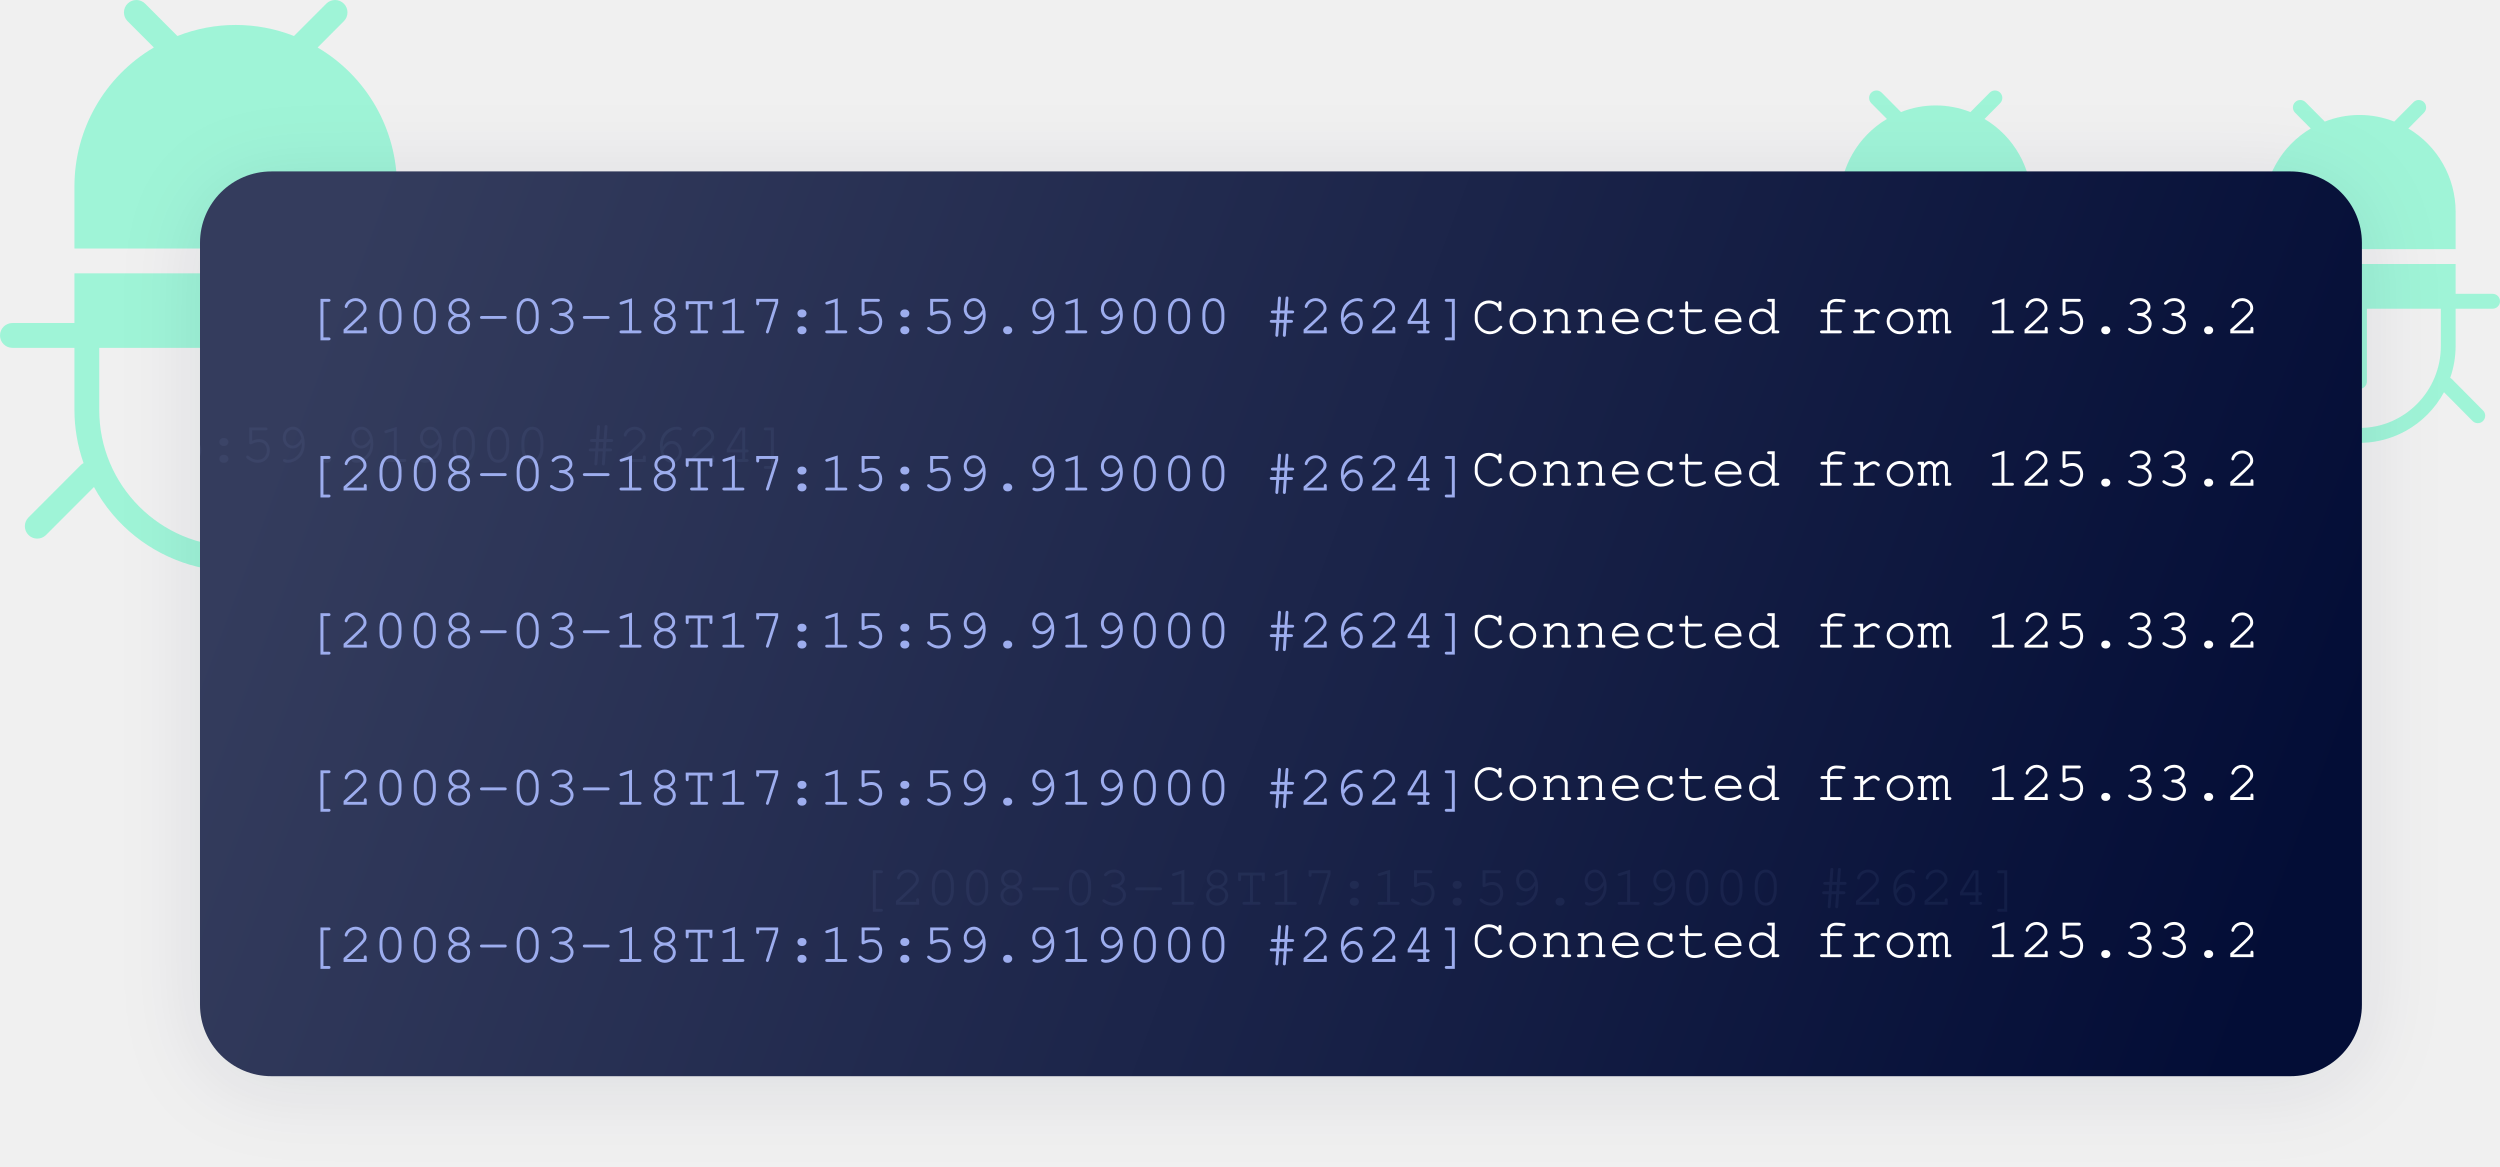
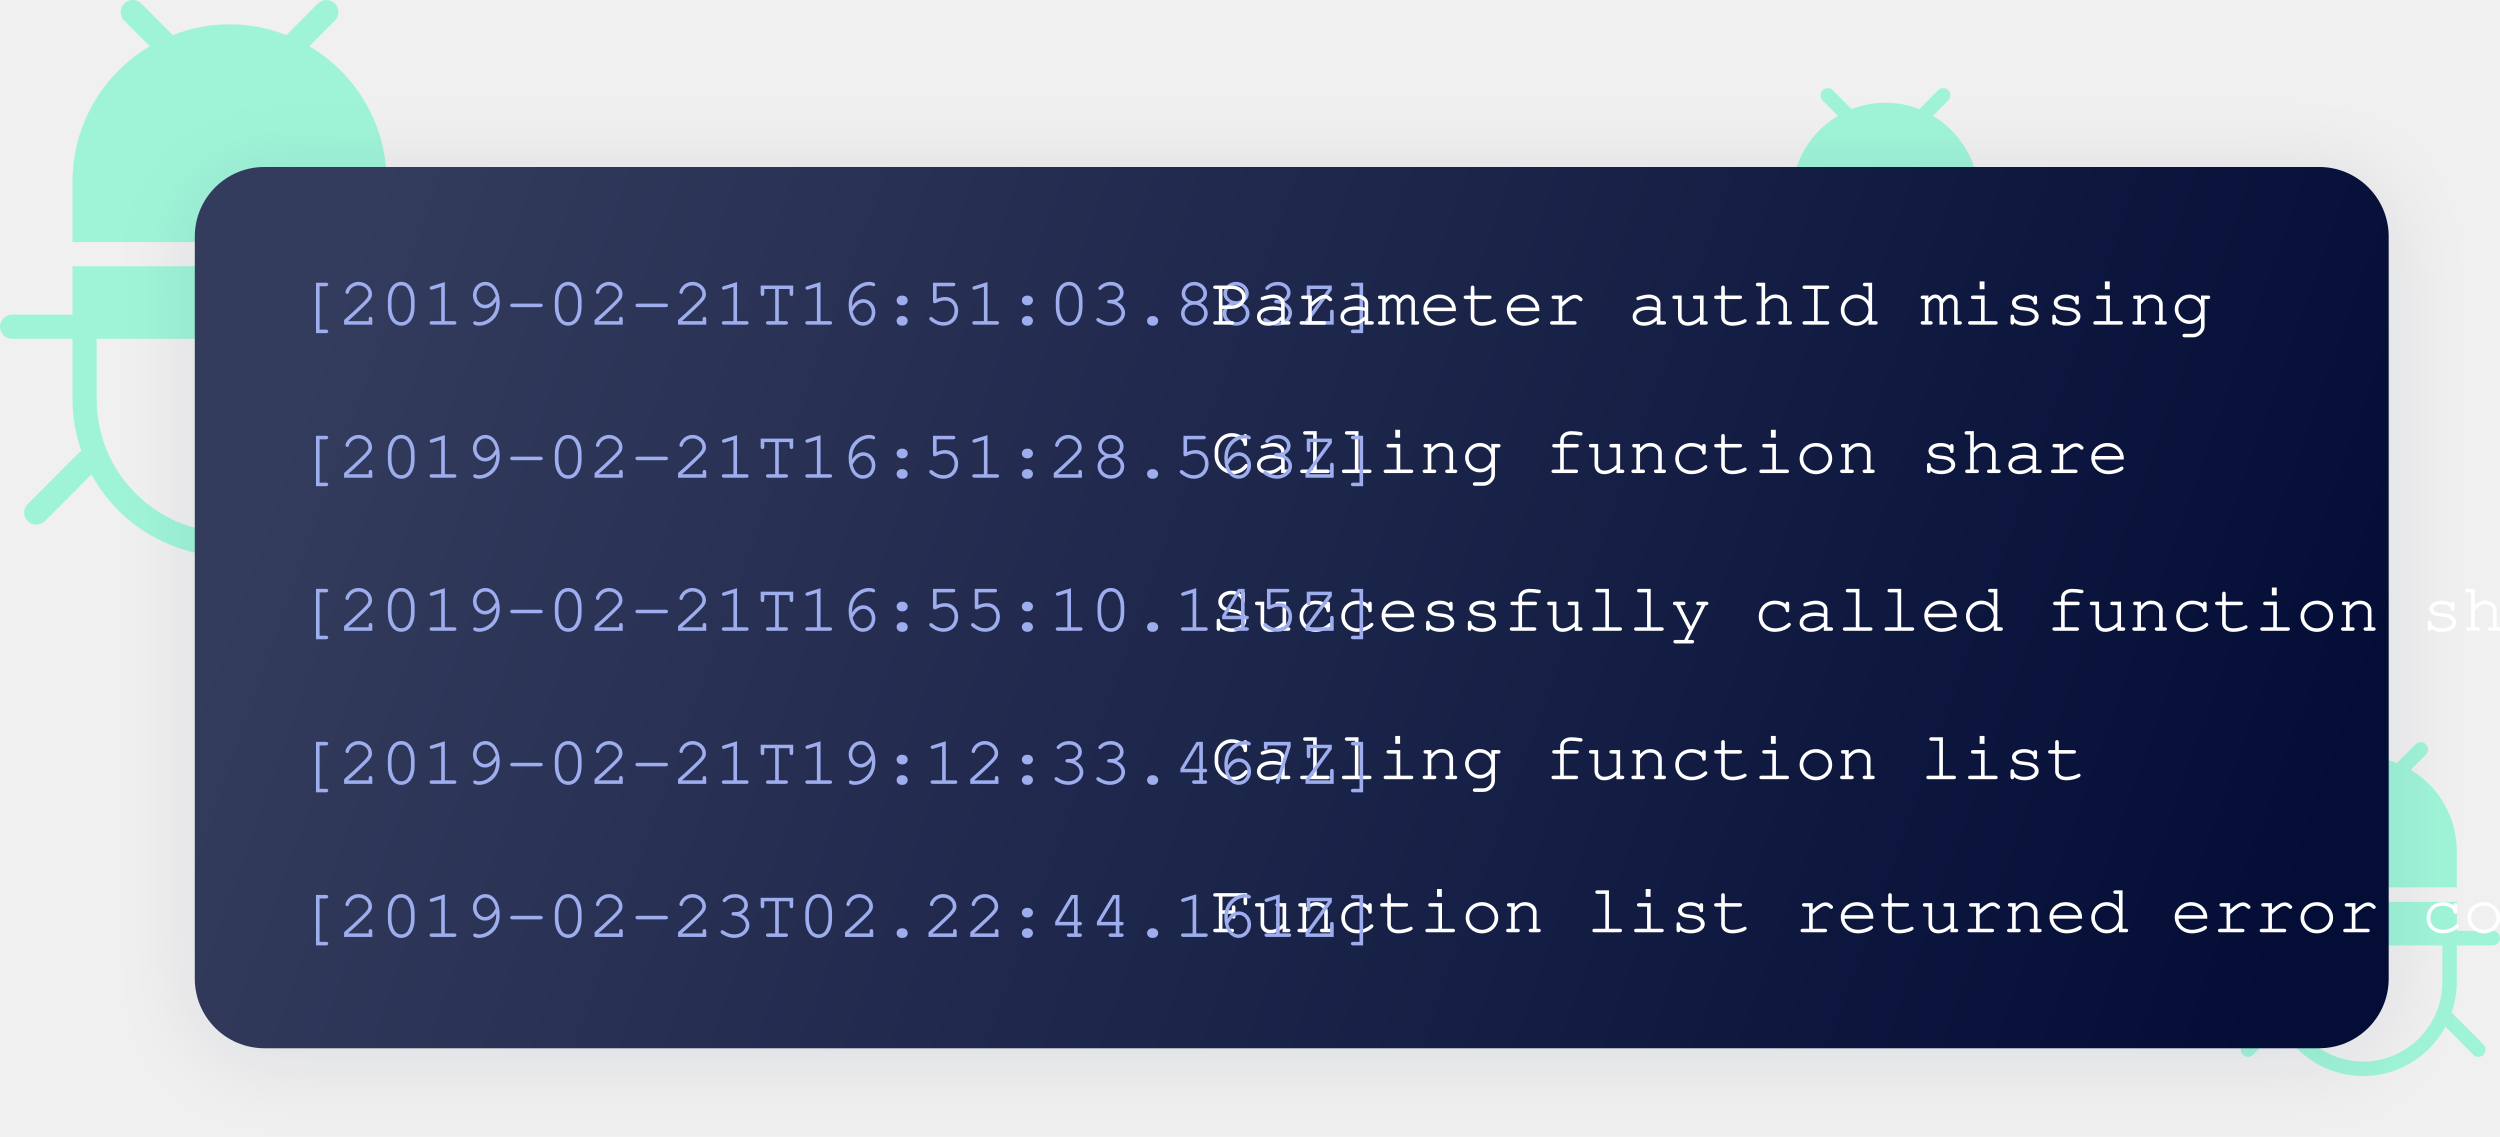
- <svg xmlns="http://www.w3.org/2000/svg" xmlns:xlink="http://www.w3.org/1999/xlink" width="525px" height="245px" viewBox="0 0 525 245" version="1.1">
-   <style> * {font-family:"Courier"; font-size: 12px; }</style>
+ <svg xmlns="http://www.w3.org/2000/svg" xmlns:xlink="http://www.w3.org/1999/xlink" width="539px" height="245px" viewBox="0 0 539 245" version="1.1">
+   <style> * {font-family:"Courier"}</style>
  <defs>
-     <linearGradient x1="100%" y1="57.936%" x2="1.8%" y2="42.547%" id="linearGradient-1">
+     <linearGradient x1="100%" y1="57.311%" x2="1.8%" y2="43.134%" id="linearGradient-1">
      <stop stop-color="#030D36" offset="0%" />
      <stop stop-color="#343C5D" offset="100%" />
    </linearGradient>
-     <rect id="path-2" x="0" y="0" width="454" height="190" rx="15" />
-     <filter x="-5.8%" y="-12.9%" width="111.7%" height="127.9%" filterUnits="objectBoundingBox" id="filter-4">
+     <rect id="path-2" x="0" y="0" width="473" height="190" rx="15" />
+     <filter x="-5.6%" y="-12.9%" width="111.2%" height="127.9%" filterUnits="objectBoundingBox" id="filter-4">
      <feOffset dx="0" dy="2" in="SourceAlpha" result="shadowOffsetOuter1" />
      <feGaussianBlur stdDeviation="8.5" in="shadowOffsetOuter1" result="shadowBlurOuter1" />
      <feColorMatrix values="0 0 0 0 0.012   0 0 0 0 0.051   0 0 0 0 0.212  0 0 0 0.092 0" type="matrix" in="shadowBlurOuter1" />
    </filter>
  </defs>
  <g id="Hub" stroke="none" stroke-width="1" fill="none" fill-rule="evenodd">
-     <g id="Product-Platform" transform="translate(-730, -1159)">
-       <g id="Logs" transform="translate(730, 1159)">
+     <g id="Product-Platform" transform="translate(-730, -983)">
+       <g id="Logs" transform="translate(730, 983)">
        <path d="M83.368,52.185 L15.632,52.185 L15.632,39.144 C15.634,27.15 21.977,16.052 32.305,9.972 L26.815,4.475 C26.8,4.46 26.784,4.444 26.769,4.429 C25.764,3.397 25.785,1.746 26.816,0.741 C27.846,-0.265 29.495,-0.244 30.5,0.788 L37.263,7.558 C45.129,4.467 53.871,4.467 61.737,7.558 L68.5,0.788 C68.516,0.772 68.531,0.756 68.547,0.741 C69.577,-0.265 71.226,-0.244 72.231,0.787 C73.235,1.819 73.215,3.47 72.185,4.475 L66.701,9.975 C77.028,16.058 83.368,27.157 83.368,39.152 L83.368,39.144 L83.368,52.185 Z M96.395,67.833 C97.834,67.833 99,69.001 99,70.441 C99,71.881 97.834,73.049 96.395,73.049 L83.368,73.049 L83.368,86.089 C83.362,89.893 82.714,93.668 81.452,97.255 C81.64,97.348 81.815,97.464 81.973,97.601 L93.026,108.668 C94.033,109.685 94.032,111.324 93.026,112.34 C92.013,113.363 90.363,113.37 89.341,112.356 L79.268,102.27 C76.144,108.025 71.422,112.752 65.673,115.879 C49.232,124.821 28.664,118.728 19.732,102.27 L9.658,112.356 C8.643,113.364 7.006,113.364 5.99,112.356 C4.968,111.342 4.961,109.691 5.973,108.668 L17.029,97.601 C17.187,97.464 17.362,97.348 17.55,97.255 C16.288,93.668 15.639,89.893 15.632,86.089 L15.632,73.049 L2.605,73.049 C1.166,73.049 6.28956069e-08,71.881 1.4281909e-12,70.441 C1.4281909e-12,69.001 1.166,67.833 2.605,67.833 L15.632,67.833 L15.632,57.401 L83.368,57.401 L83.368,67.833 L96.395,67.833 Z M78.158,86.089 L78.158,73.049 L52.105,73.049 L52.105,98.498 C52.105,99.938 50.939,101.106 49.5,101.106 C48.061,101.106 46.895,99.938 46.895,98.498 L46.895,73.049 L20.842,73.049 L20.842,86.089 C20.842,101.934 33.673,114.778 49.5,114.778 C65.327,114.778 78.158,101.934 78.158,86.089 Z" id="Combined-Shape" fill="#9FF4D7" fill-rule="nonzero" />
-         <path d="M515.684,52.311 L475.316,52.311 L475.316,44.487 C475.317,37.29 479.098,30.631 485.253,26.983 L481.981,23.685 C481.972,23.676 481.962,23.667 481.953,23.657 C481.355,23.038 481.367,22.048 481.981,21.444 C482.595,20.841 483.578,20.854 484.177,21.473 L488.207,25.535 C492.895,23.68 498.105,23.68 502.793,25.535 L506.823,21.473 C506.832,21.463 506.842,21.454 506.851,21.444 C507.465,20.841 508.448,20.854 509.047,21.472 C509.645,22.091 509.633,23.082 509.019,23.685 L505.751,26.985 C511.906,30.635 515.684,37.294 515.684,44.491 L515.684,44.487 L515.684,52.311 Z M523.447,61.7 C524.305,61.7 525,62.4 525,63.265 C525,64.129 524.305,64.829 523.447,64.829 L515.684,64.829 L515.684,72.654 C515.68,74.936 515.294,77.201 514.542,79.353 C514.654,79.409 514.758,79.479 514.853,79.561 L521.44,86.201 C522.04,86.811 522.04,87.794 521.44,88.404 C520.836,89.018 519.853,89.022 519.244,88.413 L513.24,82.362 C511.379,85.815 508.565,88.651 505.138,90.528 C495.341,95.893 483.083,92.237 477.759,82.362 L471.756,88.413 C471.151,89.018 470.175,89.018 469.57,88.414 C468.961,87.805 468.956,86.815 469.56,86.201 L476.149,79.561 C476.243,79.479 476.347,79.409 476.459,79.353 C475.707,77.201 475.32,74.936 475.316,72.654 L475.316,64.829 L467.553,64.829 C466.695,64.829 466,64.129 466,63.265 C466,62.4 466.695,61.7 467.553,61.7 L475.316,61.7 L475.316,55.44 L515.684,55.44 L515.684,61.7 L523.447,61.7 Z M512.579,72.654 L512.579,64.829 L497.053,64.829 L497.053,80.099 C497.053,80.963 496.357,81.664 495.5,81.664 C494.643,81.664 493.947,80.963 493.947,80.099 L493.947,64.829 L478.421,64.829 L478.421,72.654 C478.421,82.16 486.068,89.867 495.5,89.867 C504.932,89.867 512.579,82.16 512.579,72.654 Z" id="Combined-Shape" fill="#9FF4D7" fill-rule="nonzero" />
+         <path d="M529.684,191.311 L489.316,191.311 L489.316,183.487 C489.317,176.29 493.098,169.631 499.253,165.983 L495.981,162.685 C495.972,162.676 495.962,162.667 495.953,162.657 C495.355,162.038 495.367,161.048 495.981,160.444 C496.595,159.841 497.578,159.854 498.177,160.473 L502.207,164.535 C506.895,162.68 512.105,162.68 516.793,164.535 L520.823,160.473 C520.832,160.463 520.842,160.454 520.851,160.444 C521.465,159.841 522.448,159.854 523.047,160.472 C523.645,161.091 523.633,162.082 523.019,162.685 L519.751,165.985 C525.906,169.635 529.684,176.294 529.684,183.491 L529.684,183.487 L529.684,191.311 Z M537.447,200.7 C538.305,200.7 539,201.4 539,202.265 C539,203.129 538.305,203.829 537.447,203.829 L529.684,203.829 L529.684,211.654 C529.68,213.936 529.294,216.201 528.542,218.353 C528.654,218.409 528.758,218.479 528.853,218.561 L535.44,225.201 C536.04,225.811 536.04,226.794 535.44,227.404 C534.836,228.018 533.853,228.022 533.244,227.413 L527.24,221.362 C525.379,224.815 522.565,227.651 519.138,229.528 C509.341,234.893 497.083,231.237 491.759,221.362 L485.756,227.413 C485.151,228.018 484.175,228.018 483.57,227.414 C482.961,226.805 482.956,225.815 483.56,225.201 L490.149,218.561 C490.243,218.479 490.347,218.409 490.459,218.353 C489.707,216.201 489.32,213.936 489.316,211.654 L489.316,203.829 L481.553,203.829 C480.695,203.829 480,203.129 480,202.265 C480,201.4 480.695,200.7 481.553,200.7 L489.316,200.7 L489.316,194.44 L529.684,194.44 L529.684,200.7 L537.447,200.7 Z M526.579,211.654 L526.579,203.829 L511.053,203.829 L511.053,219.099 C511.053,219.963 510.357,220.664 509.5,220.664 C508.643,220.664 507.947,219.963 507.947,219.099 L507.947,203.829 L492.421,203.829 L492.421,211.654 C492.421,221.16 500.068,228.867 509.5,228.867 C518.932,228.867 526.579,221.16 526.579,211.654 Z" id="Combined-Shape" fill="#9FF4D7" fill-rule="nonzero" />
        <path d="M426.684,50.311 L386.316,50.311 L386.316,42.487 C386.317,35.29 390.098,28.631 396.253,24.983 L392.981,21.685 C392.972,21.676 392.962,21.667 392.953,21.657 C392.355,21.038 392.367,20.048 392.981,19.444 C393.595,18.841 394.578,18.854 395.177,19.473 L399.207,23.535 C403.895,21.68 409.105,21.68 413.793,23.535 L417.823,19.473 C417.832,19.463 417.842,19.454 417.851,19.444 C418.465,18.841 419.448,18.854 420.047,19.472 C420.645,20.091 420.633,21.082 420.019,21.685 L416.751,24.985 C422.906,28.635 426.684,35.294 426.684,42.491 L426.684,42.487 L426.684,50.311 Z M434.447,59.7 C435.305,59.7 436,60.4 436,61.265 C436,62.129 435.305,62.829 434.447,62.829 L426.684,62.829 L426.684,70.654 C426.68,72.936 426.294,75.201 425.542,77.353 C425.654,77.409 425.758,77.479 425.853,77.561 L432.44,84.201 C433.04,84.811 433.04,85.794 432.44,86.404 C431.836,87.018 430.853,87.022 430.244,86.413 L424.24,80.362 C422.379,83.815 419.565,86.651 416.138,88.528 C406.341,93.893 394.083,90.237 388.759,80.362 L382.756,86.413 C382.151,87.018 381.175,87.018 380.57,86.414 C379.961,85.805 379.956,84.815 380.56,84.201 L387.149,77.561 C387.243,77.479 387.347,77.409 387.459,77.353 C386.707,75.201 386.32,72.936 386.316,70.654 L386.316,62.829 L378.553,62.829 C377.695,62.829 377,62.129 377,61.265 C377,60.4 377.695,59.7 378.553,59.7 L386.316,59.7 L386.316,53.44 L426.684,53.44 L426.684,59.7 L434.447,59.7 Z M423.579,70.654 L423.579,62.829 L408.053,62.829 L408.053,78.099 C408.053,78.963 407.357,79.664 406.5,79.664 C405.643,79.664 404.947,78.963 404.947,78.099 L404.947,62.829 L389.421,62.829 L389.421,70.654 C389.421,80.16 397.068,87.867 406.5,87.867 C415.932,87.867 423.579,80.16 423.579,70.654 Z" id="Combined-Shape" fill="#9FF4D7" fill-rule="nonzero" />
        <g id="[2008-03-18T17:15:59-+-[2008-03-18T17:15:59-+-[2008-03-18T17:15:59-+-[2008-03-18T17:15:59-Mask" transform="translate(42, 36)">
          <mask id="mask-3" fill="white">
            <use xlink:href="#path-2" />
          </mask>
          <g id="Mask">
            <use fill="black" fill-opacity="1" filter="url(#filter-4)" xlink:href="#path-2" />
            <use fill="url(#linearGradient-1)" fill-rule="evenodd" xlink:href="#path-2" />
          </g>
-           <text id="[2008-03-18T17:15:59" opacity="0.07" mask="url(#mask-3)" font-family="SourceSansPro-Semibold, Source Sans Pro" font-size="32" font-weight="500">
-             <tspan x="-121" y="61" fill="#9DADEE">[2008-03-18T17:15:59.919000 #2624]</tspan>
-             <tspan x="381.176" y="61" fill="#495056">  </tspan>
-             <tspan x="394.296" y="61" font-family="SourceSansPro-Regular, Source Sans Pro" font-weight="normal" fill="#495056"> </tspan>
-           </text>
-           <text id="[2008-03-18T17:15:59" opacity="0.07" mask="url(#mask-3)" font-family="SourceSansPro-Semibold, Source Sans Pro" font-size="32" font-weight="500">
-             <tspan x="138" y="154" fill="#9DADEE">[2008-03-18T17:15:59.919000 #2624]  </tspan>
-             <tspan x="653.296" y="154" font-family="SourceSansPro-Regular, Source Sans Pro" font-weight="normal" fill="#495056"> Deploying…</tspan>
-           </text>
        </g>
-         <text id="[2008-03-18T17:15:59" font-family="SourceSansPro-Semibold, Source Sans Pro" font-size="15" font-weight="500" fill="#9DADEE">
-           <tspan x="64" y="70">[2008-03-18T17:15:59.919000 #2624]  </tspan>
+         <text id="[2019-02-21T16:51:03" font-family="SourceSansPro-Semibold, Source Sans Pro" font-size="15" font-weight="500" fill="#9DADEE">
+           <tspan x="64" y="70">[2019-02-21T16:51:03.883Z]  </tspan>
        </text>
-         <text id="Connected-from-125.3" font-family="SourceSansPro-Semibold, Source Sans Pro" font-size="15" font-weight="500" fill="#FFFFFF">
-           <tspan x="309" y="70">Connected from 125.33.2</tspan>
+         <text id="Parameter-authId-mis" font-family="SourceSansPro-Semibold, Source Sans Pro" font-size="15" font-weight="500" fill="#FFFFFF">
+           <tspan x="261" y="70">Parameter authId missing</tspan>
        </text>
-         <text id="Connected-from-125.3" font-family="SourceSansPro-Semibold, Source Sans Pro" font-size="15" font-weight="500" fill="#FFFFFF">
-           <tspan x="309" y="102">Connected from 125.33.2</tspan>
+         <text id="Calling-function-sha" font-family="SourceSansPro-Semibold, Source Sans Pro" font-size="15" font-weight="500" fill="#FFFFFF">
+           <tspan x="261" y="102">Calling function share</tspan>
        </text>
-         <text id="Connected-from-125.3" font-family="SourceSansPro-Semibold, Source Sans Pro" font-size="15" font-weight="500" fill="#FFFFFF">
-           <tspan x="309" y="136">Connected from 125.33.2</tspan>
+         <text id="Successfully-called" font-family="SourceSansPro-Semibold, Source Sans Pro" font-size="15" font-weight="500" fill="#FFFFFF">
+           <tspan x="261" y="136">Successfully called function share</tspan>
        </text>
-         <text id="Connected-from-125.3" font-family="SourceSansPro-Semibold, Source Sans Pro" font-size="15" font-weight="500" fill="#FFFFFF">
-           <tspan x="309" y="168">Connected from 125.33.2</tspan>
+         <text id="Calling-function-lis" font-family="SourceSansPro-Semibold, Source Sans Pro" font-size="15" font-weight="500" fill="#FFFFFF">
+           <tspan x="261" y="168">Calling function list</tspan>
        </text>
-         <text id="Connected-from-125.3" font-family="SourceSansPro-Semibold, Source Sans Pro" font-size="15" font-weight="500" fill="#FFFFFF">
-           <tspan x="309" y="201">Connected from 125.33.2</tspan>
+         <text id="Function-list-return" font-family="SourceSansPro-Semibold, Source Sans Pro" font-size="15" font-weight="500" fill="#FFFFFF">
+           <tspan x="261" y="201">Function list returned error code 429</tspan>
        </text>
-         <text id="[2008-03-18T17:15:59" font-family="SourceSansPro-Semibold, Source Sans Pro" font-size="15" font-weight="500" fill="#9DADEE">
-           <tspan x="64" y="103">[2008-03-18T17:15:59.919000 #2624]  </tspan>
+         <text id="[2019-02-21T16:51:28" font-family="SourceSansPro-Semibold, Source Sans Pro" font-size="15" font-weight="500" fill="#9DADEE">
+           <tspan x="64" y="103">[2019-02-21T16:51:28.563Z]  </tspan>
        </text>
-         <text id="[2008-03-18T17:15:59" font-family="SourceSansPro-Semibold, Source Sans Pro" font-size="15" font-weight="500" fill="#9DADEE">
-           <tspan x="64" y="136">[2008-03-18T17:15:59.919000 #2624]</tspan>
+         <text id="[2019-02-21T16:55:10" font-family="SourceSansPro-Semibold, Source Sans Pro" font-size="15" font-weight="500" fill="#9DADEE">
+           <tspan x="64" y="136">[2019-02-21T16:55:10.145Z]</tspan>
        </text>
-         <text id="[2008-03-18T17:15:59" font-family="SourceSansPro-Semibold, Source Sans Pro" font-size="15" font-weight="500">
-           <tspan x="64" y="169" fill="#9DADEE">[2008-03-18T17:15:59.919000 #2624]  </tspan>
-           <tspan x="305.545" y="169" font-family="SourceSansPro-Regular, Source Sans Pro" font-weight="normal" fill="#495056"> </tspan>
+         <text id="[2019-02-21T19:12:33" font-family="SourceSansPro-Semibold, Source Sans Pro" font-size="15" font-weight="500">
+           <tspan x="64" y="169" fill="#9DADEE">[2019-02-21T19:12:33.467Z]  </tspan>
+           <tspan x="249.01" y="169" font-family="SourceSansPro-Regular, Source Sans Pro" font-weight="normal" fill="#495056"> </tspan>
        </text>
-         <text id="[2008-03-18T17:15:59" font-family="SourceSansPro-Semibold, Source Sans Pro" font-size="15" font-weight="500">
-           <tspan x="64" y="202" fill="#9DADEE">[2008-03-18T17:15:59.919000 #2624]  </tspan>
-           <tspan x="305.545" y="202" font-family="SourceSansPro-Regular, Source Sans Pro" font-weight="normal" fill="#495056"> </tspan>
+         <text id="[2019-02-23T02.22:44" font-family="SourceSansPro-Semibold, Source Sans Pro" font-size="15" font-weight="500">
+           <tspan x="64" y="202" fill="#9DADEE">[2019-02-23T02.22:44.161Z]  </tspan>
+           <tspan x="249.01" y="202" font-family="SourceSansPro-Regular, Source Sans Pro" font-weight="normal" fill="#495056"> </tspan>
        </text>
      </g>
    </g>
  </g>
</svg>
